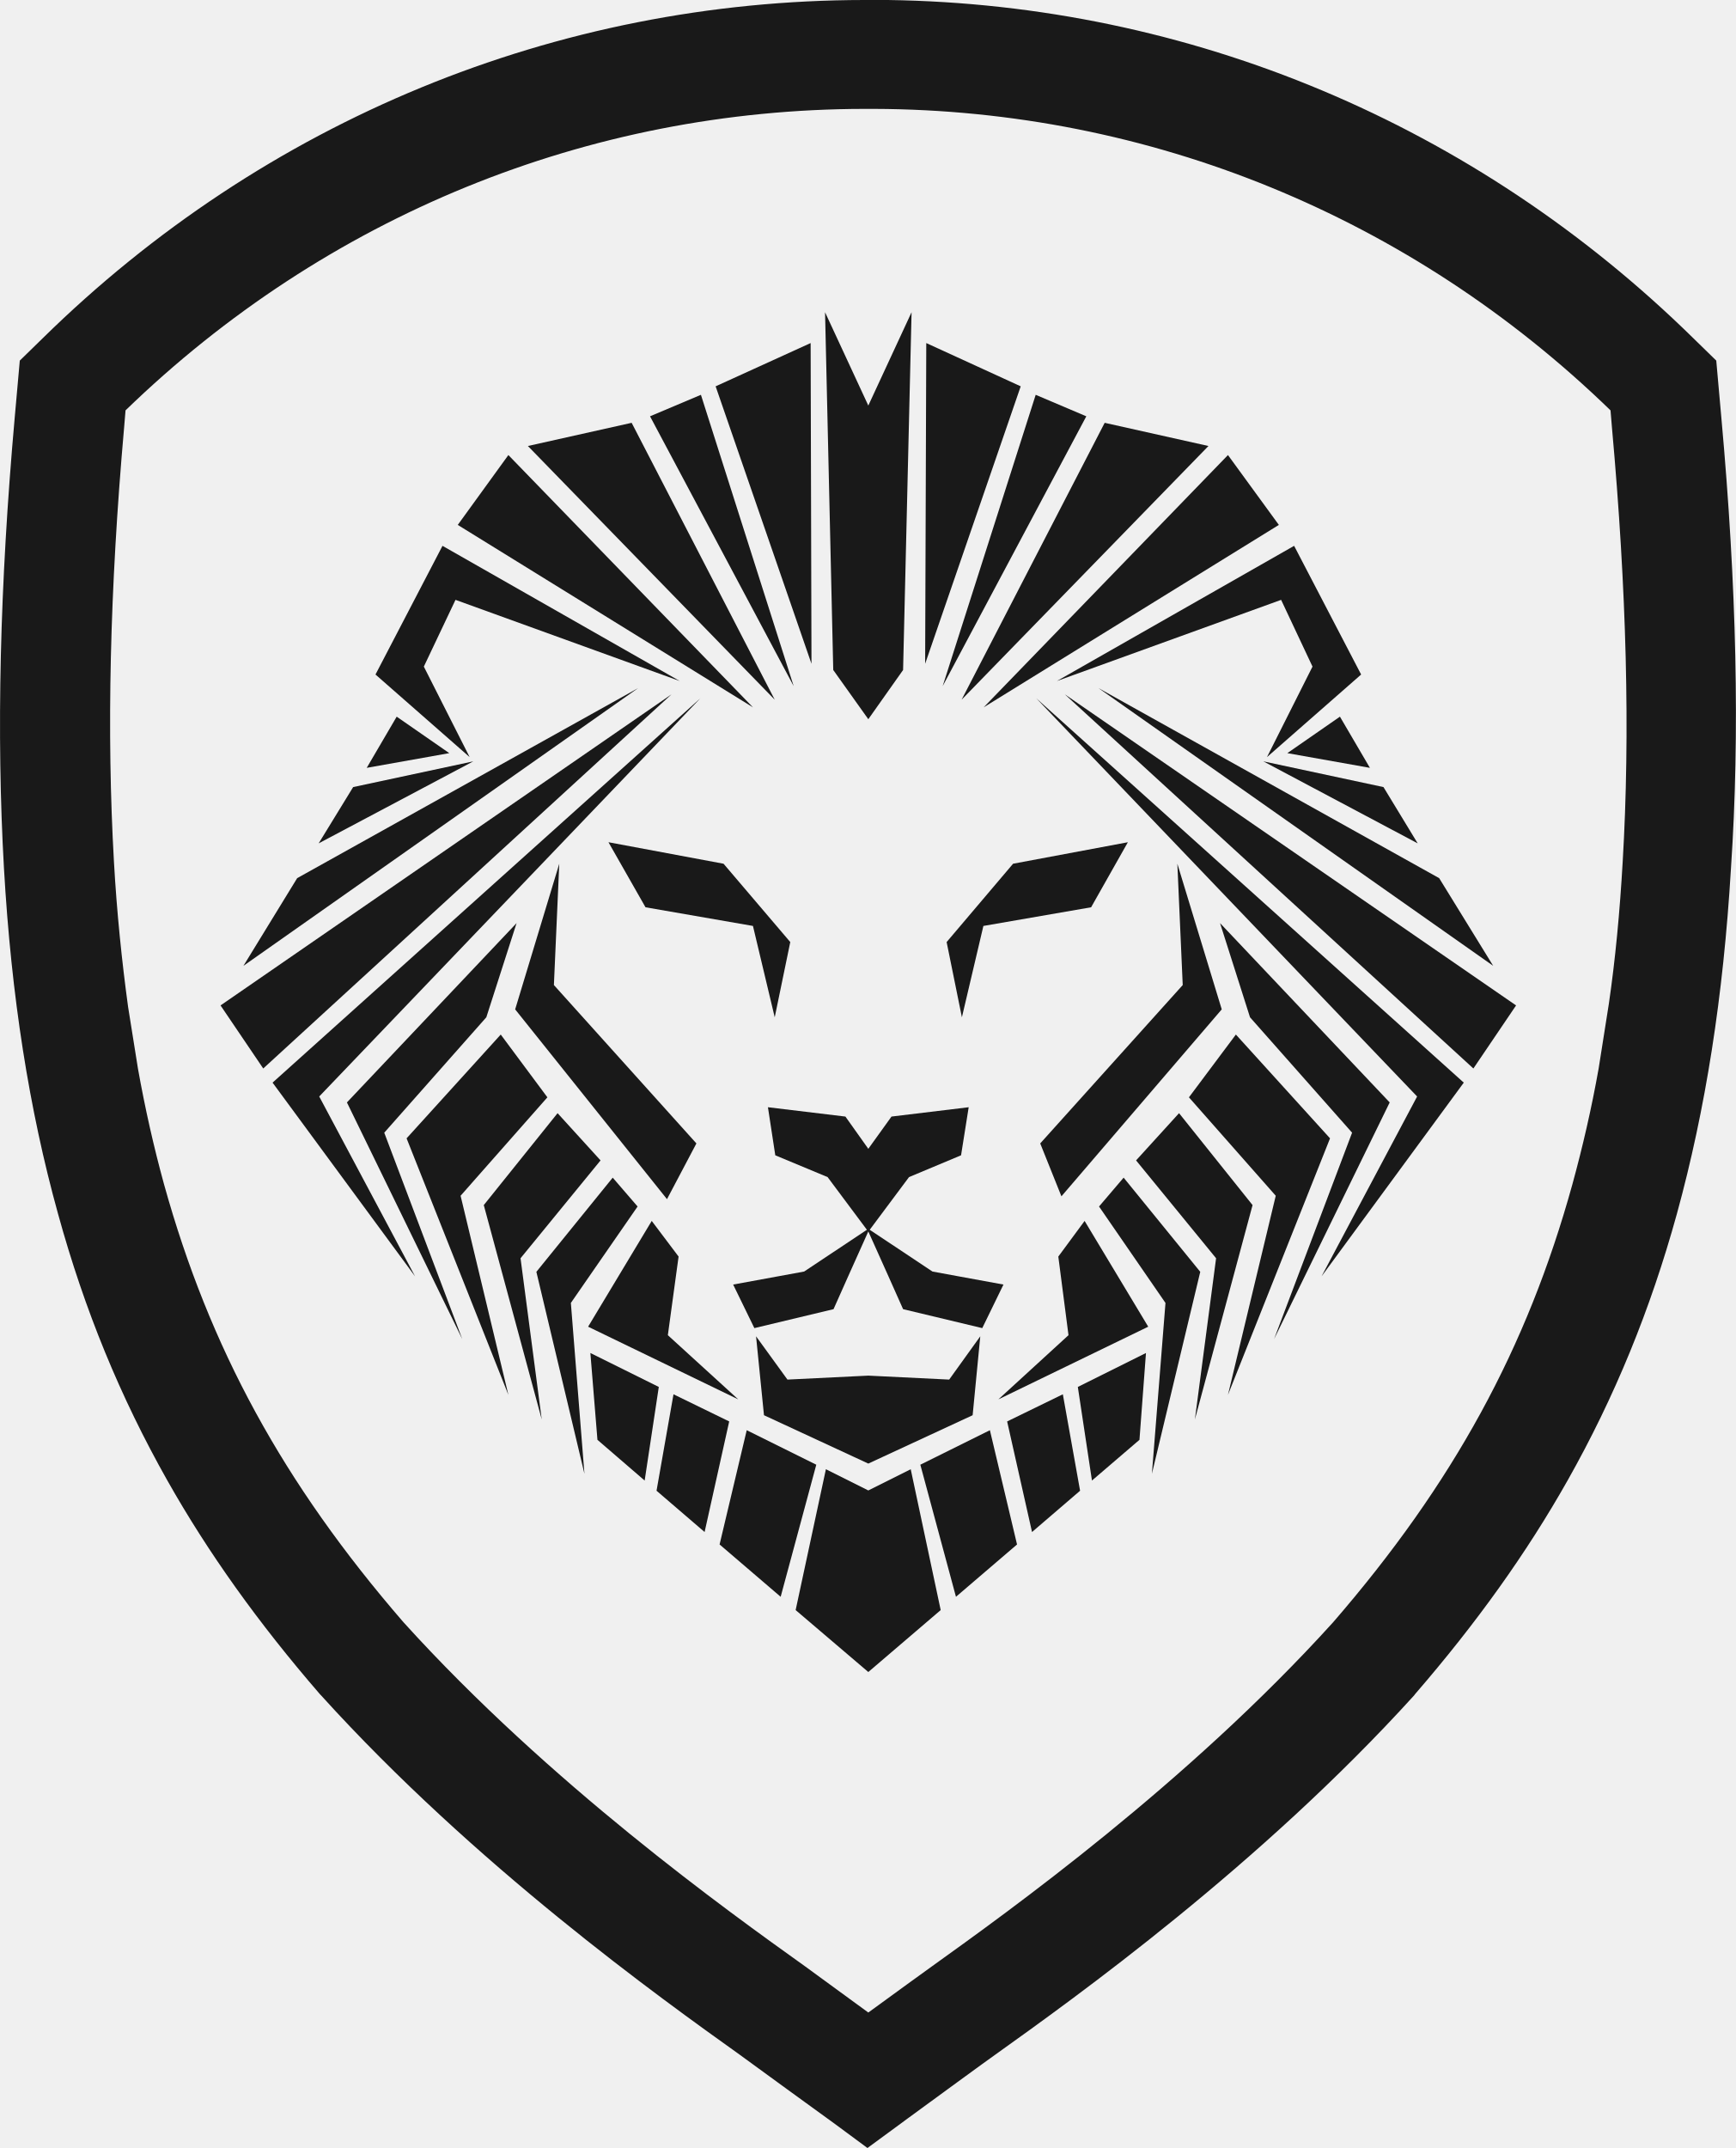
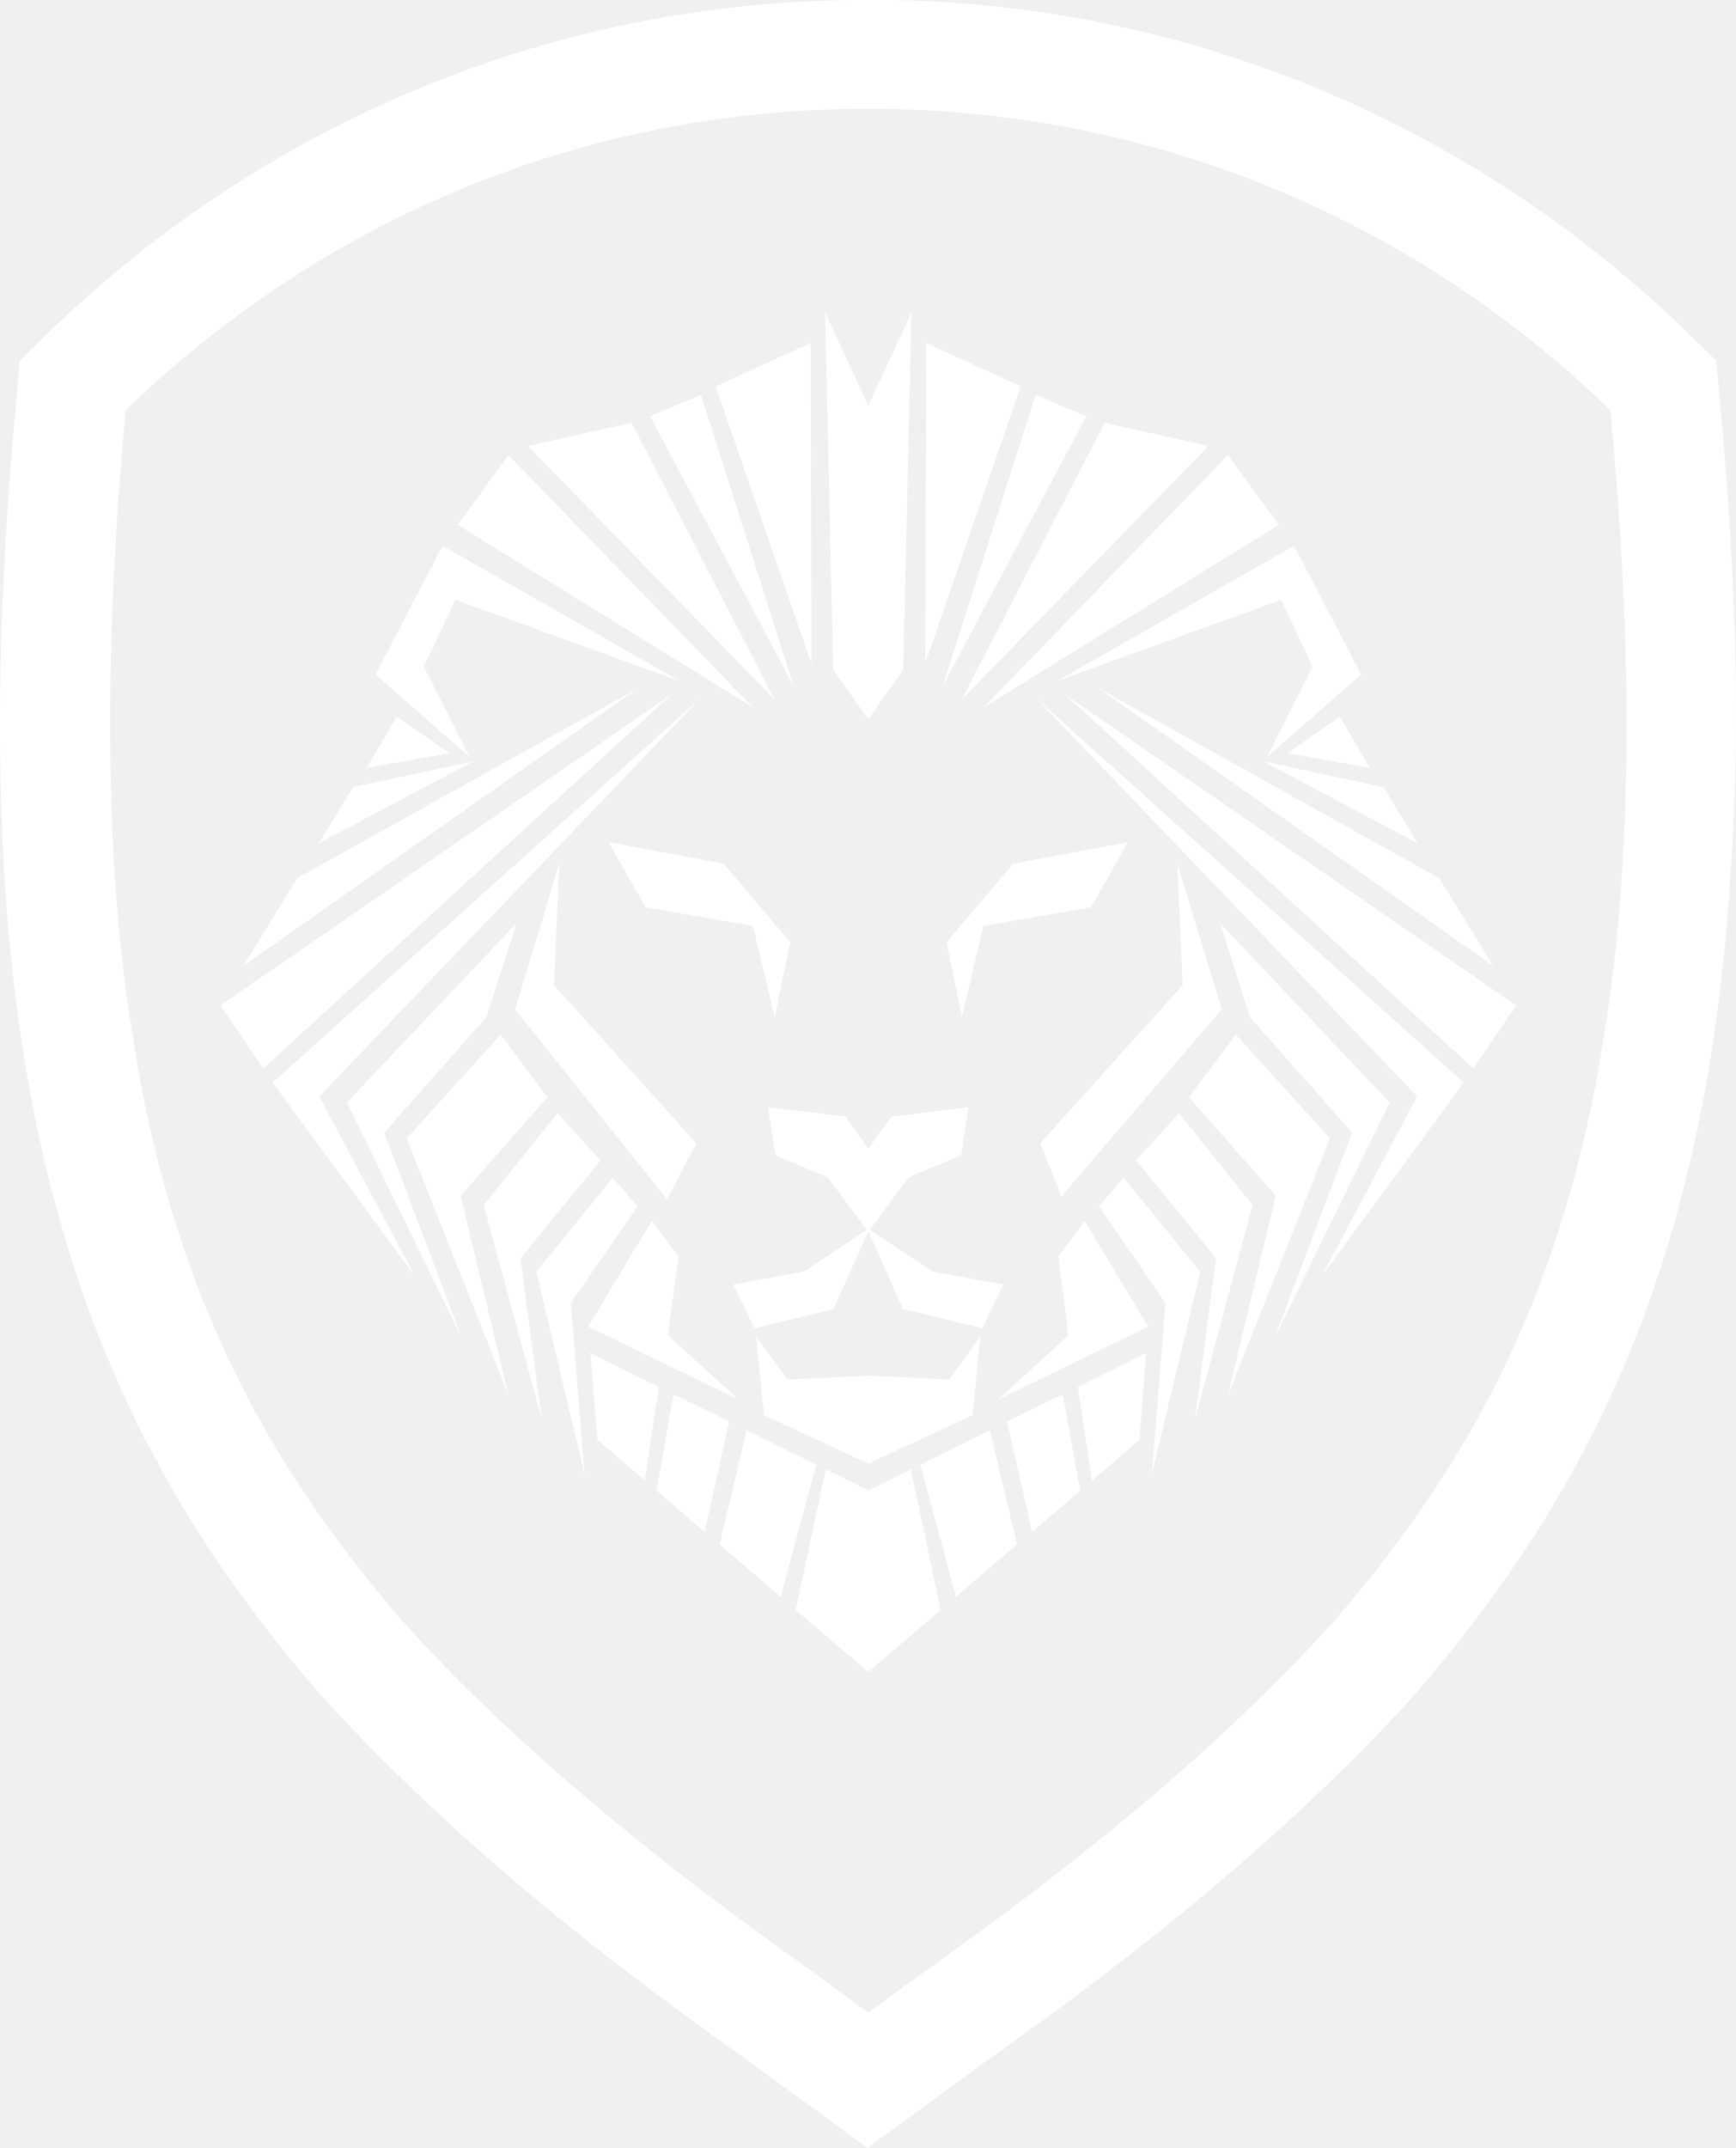
<svg xmlns="http://www.w3.org/2000/svg" xml:space="preserve" style="enable-background:new 0 0 613.9 759.5;" viewBox="0 0 613.9 759.5" y="0px" x="0px" id="Layer_1" version="1.1">
  <style type="text/css">
- 	.st0{fill-rule:evenodd;clip-rule:evenodd;fill:#191919;}
- 	.st1{fill:#191919;}
+ 	.st0{fill-rule:evenodd;clip-rule:evenodd;fill:#ffffff;}
+ 	.st1{fill:#ffffff;}
</style>
  <g>
    <g>
      <polygon points="358.3,305.4 398.9,297.8 385.9,320.8 347.8,327.4 340.2,359.7 334.8,333.1" class="st0" />
      <path d="M307.1,434.5l22.7,15.1l25.1,4.6l-7.5,15.4l-28-6.7c0,0-9.7-21.8-12.4-27.7L307.1,434.5L307.1,434.5z" class="st0" />
      <polygon points="367.9,404.3 418.3,348.3 416.4,305.4 432.1,356.9 375.4,423" class="st0" />
      <polygon points="374.3,444.3 377.9,472.1 353.1,494.8 406.1,469.1 383.6,431.7" class="st0" />
      <polygon points="373.8,240.8 457.7,193 481.4,238.5 448.1,267.7 464.2,235.7 453.1,212.1" class="st0" />
      <polygon points="366.5,246.9 517.7,382.8 467.4,451.3 501.2,387.7" class="st0" />
      <polygon points="431.5,326.4 491.5,389.8 450.6,473.5 478.2,400.5 442.1,359.7" class="st0" />
      <polygon points="437.1,365.8 470.4,402.5 434.3,493.2 451.2,422.8 420.5,388" class="st0" />
      <polygon points="417,393.6 443,426.1 422.6,501.9 430.1,444.9 401.8,410.3" class="st0" />
      <polygon points="347.9,250.1 452.3,185.6 434.3,160.9" class="st0" />
      <polygon points="340.1,247.4 390.7,149.5 427.4,157.7" class="st0" />
      <polygon points="327.2,234.7 361,136.6 327.6,121.3" class="st0" />
      <polygon points="376.6,245.5 521.1,377.8 536.2,355.5" class="st0" />
      <polygon points="388.5,243.3 509,310.5 528.1,341.5" class="st0" />
      <polygon points="446.8,269.2 489.3,278.3 501.4,298.2" class="st0" />
      <polygon points="455.3,266.3 473.9,253.4 484.5,271.5" class="st0" />
      <polygon points="397.4,416.4 424.5,449.7 407.4,521.1 412.2,460.7 388.7,426.6" class="st0" />
      <polygon points="405.3,478.4 403,509.1 386.2,523.5 381.2,490.4" class="st0" />
      <polygon points="375.9,493 382,527.1 365,541.7 356.2,502.6" class="st0" />
      <polygon points="350.1,505.7 359.7,546.1 338.1,564.6 325.5,517.9" class="st0" />
      <polygon points="333.4,242.6 366.3,139.6 384.2,147.2" class="st0" />
      <polygon points="307.1,435.5 292.7,416.2 274.2,408.5 271.6,391.5 299,394.8 307.1,406.2 315.3,394.8 342.6,391.5     339.9,408.5 321.5,416.2" class="st0" />
      <polygon points="255.9,305.4 215.2,297.8 228.3,320.8 266.3,327.4 274,359.7 279.5,333.1" class="st0" />
      <path d="M307.1,434.5l-22.7,15.1l-25.1,4.6l7.5,15.4l28-6.7c0,0,9.7-21.8,12.4-27.7L307.1,434.5L307.1,434.5z" class="st0" />
      <polygon points="246.3,404.3 195.9,348.3 197.8,305.4 182.2,356.9 235.9,424" class="st0" />
      <polygon points="240,444.3 236.2,472.1 261.1,494.8 208,469.1 230.5,431.7" class="st0" />
      <polygon points="267.4,472.5 278.5,487.8 307.1,486.4 335.7,487.8 346.7,472.5 344,500.4 307.1,517.5 307.1,515.1     307.1,517.5 270.2,500.4" class="st0" />
      <polygon points="240.4,240.8 156.5,193 132.8,238.5 166.1,267.7 149.9,235.7 161.1,212.1" class="st0" />
      <polygon points="247.7,246.9 96.4,382.8 146.8,451.3 112.9,387.7" class="st0" />
      <polygon points="182.7,326.4 122.7,389.8 163.5,473.5 135.9,400.5 172,359.7" class="st0" />
      <polygon points="177.1,365.8 143.8,402.5 179.8,493.2 162.9,422.8 193.6,388" class="st0" />
      <polygon points="197.2,393.6 171.1,426.1 191.6,501.9 184.1,444.9 212.4,410.3" class="st0" />
      <polygon points="266.3,250.1 161.9,185.6 179.8,160.9" class="st0" />
      <polygon points="274,247.4 223.4,149.5 186.7,157.7" class="st0" />
      <polygon points="287,234.7 253.1,136.6 286.7,121.3" class="st0" />
      <polygon points="307.1,254.3 294.7,236.9 291.8,110.4 307.1,143.4 322.4,110.4 319.4,236.9" class="st0" />
      <polygon points="237.5,245.5 93.1,377.8 78,355.5" class="st0" />
      <polygon points="225.7,243.3 105.1,310.5 86.1,341.5" class="st0" />
      <polygon points="167.4,269.2 124.9,278.3 112.7,298.2" class="st0" />
      <polygon points="158.9,266.3 140.3,253.4 129.7,271.5" class="st0" />
      <polygon points="216.7,416.4 189.7,449.7 206.7,521.1 201.9,460.7 225.5,426.6" class="st0" />
      <polygon points="208.8,478.4 211.3,509.1 228,523.5 233,490.4" class="st0" />
      <polygon points="238.2,493 232.2,527.1 249.2,541.7 257.9,502.6" class="st0" />
      <polygon points="264.1,505.7 254.5,546.1 276.1,564.6 288.7,517.9" class="st0" />
      <polygon points="292.1,519.5 281.4,569.3 307.1,591.2 332.7,569.3 322.1,519.5 307.1,527" class="st0" />
      <polygon points="280.7,242.6 247.9,139.6 229.9,147.2" class="st0" />
      <path d="M497.7,406.3" class="st0" />
    </g>
    <path d="M608.8,147.7l-1.8-20.2l-8.1-7.9C521.8,43.9,420.8,1.5,314,0h-8.3C196.7,0.1,93.5,42.6,15.1,119.6L7,127.5   l-1.8,20.2C-0.1,207.3-1.3,259.4,1.4,307c2.6,45.3,8.9,85.3,19.1,122.1c9.4,34.2,22.1,65,38.7,94.4c14.4,25.5,32.1,50.3,54,75.6   l0.3,0.3c54.5,60.2,120.1,107.1,148.1,127.1c3,2.2,30.6,22.3,33.7,24.5l11.5,8.5l14.3-10.5c7.8-5.7,28.3-20.7,30.9-22.5   c28-20,93.6-66.9,148.2-127.1l0.2-0.3c21.9-25.3,39.6-50.1,54-75.6c16.6-29.4,29.3-60.3,38.7-94.4c10.1-36.8,16.4-76.7,19.1-122.1   C615.4,259.4,614.2,207.3,608.8,147.7z M573.9,304.8c-1,17.5-2.6,34.5-4.9,50.2l-3.6,22.8c-2.5,14.1-5.7,27.9-9.3,41   c-16,57.9-42.1,105.7-84.6,154.8c-51.7,57.1-114.9,102.3-141.8,121.6c-2.2,1.6-13.6,9.8-22.6,16.4c-9-6.6-20.4-14.9-22.6-16.5   c-27-19.3-90.1-64.4-141.8-121.5c-42.6-49.2-68.6-97-84.7-154.9c-3.6-13.1-6.7-26.8-9.2-40.8L45.3,356c-2.2-16.1-4-33.5-5-51.3   c-2.6-45.6-1.5-95.9,3.6-153.6l0.5-6C115.3,76.4,208,38.6,305.8,38.5h3.3c97.4,0.3,189.9,38.1,260.5,106.6l0.5,6   C575.3,208.8,576.6,259.1,573.9,304.8z" class="st1" />
  </g>
</svg>
